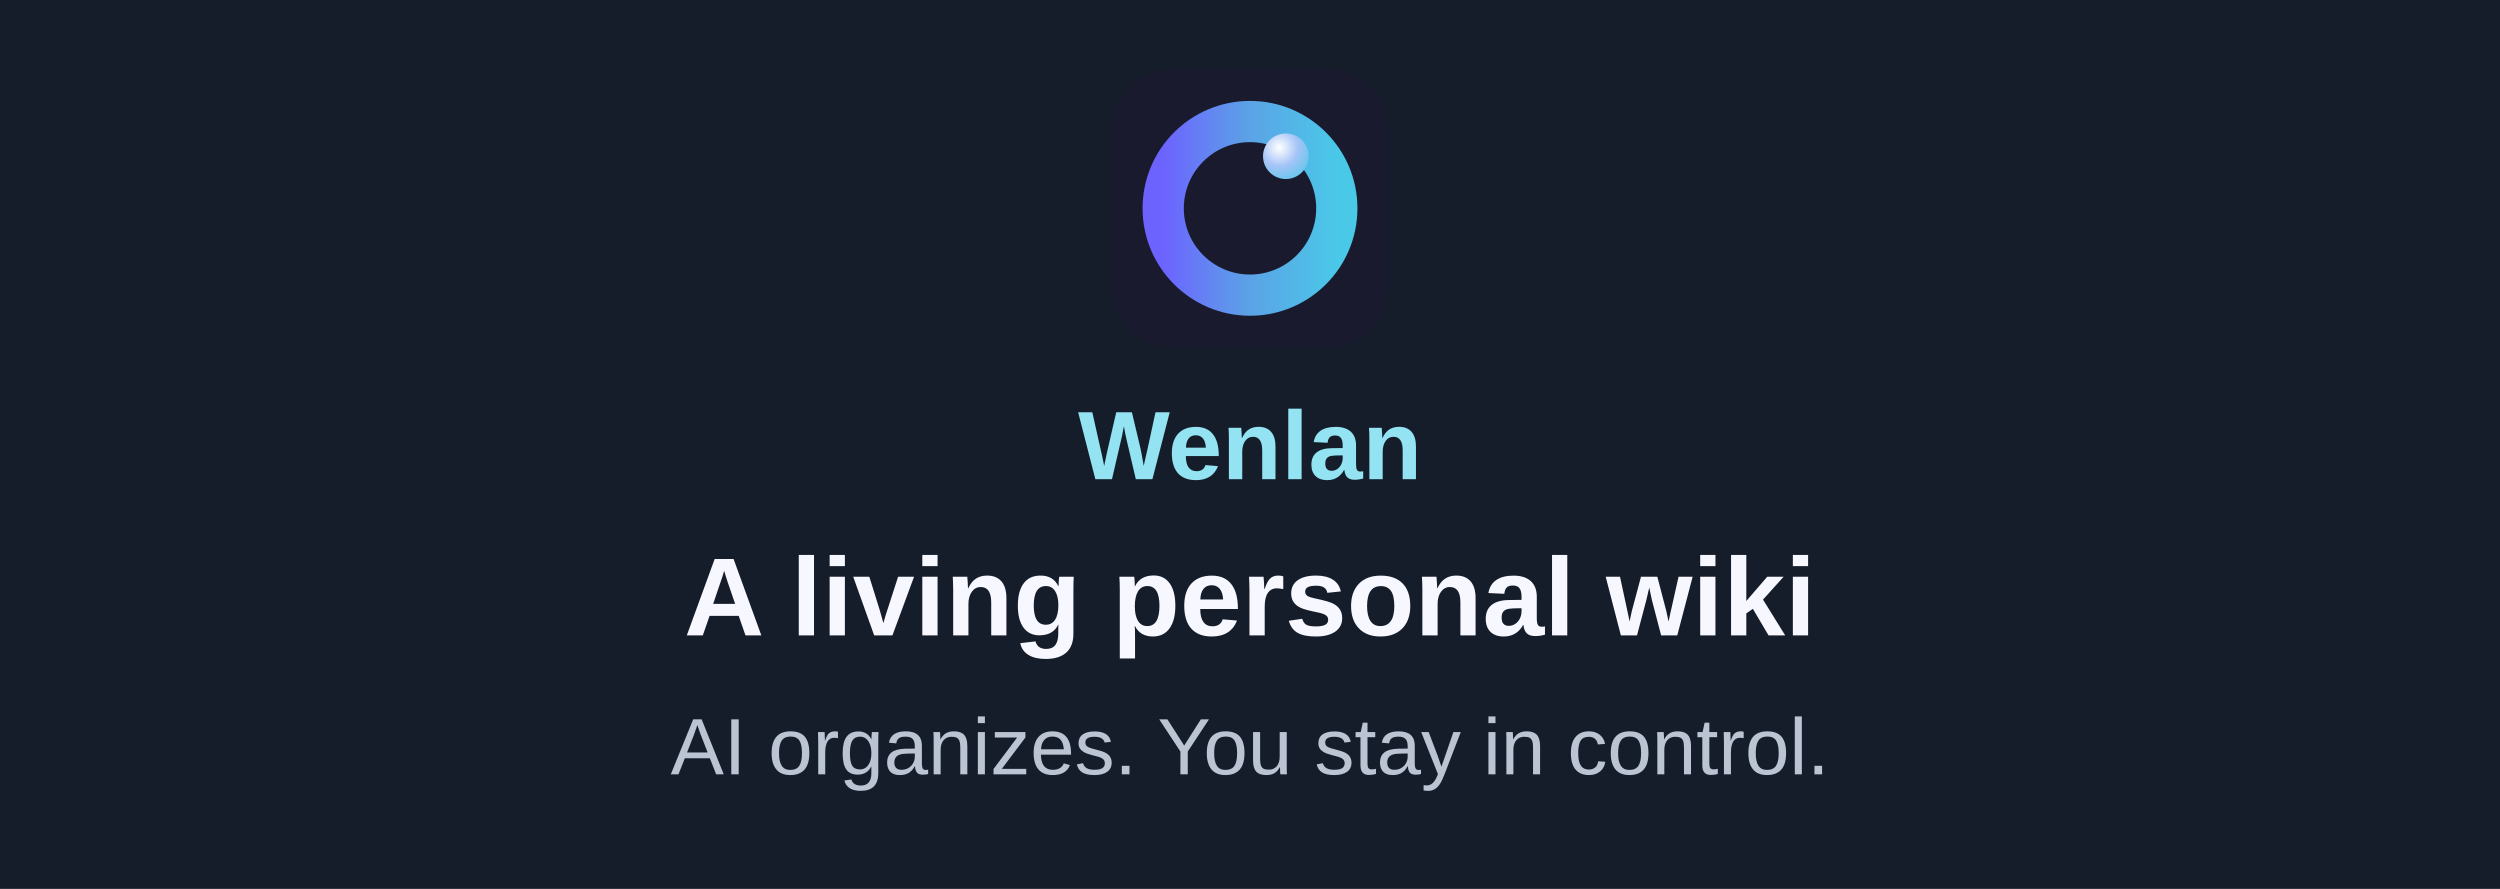
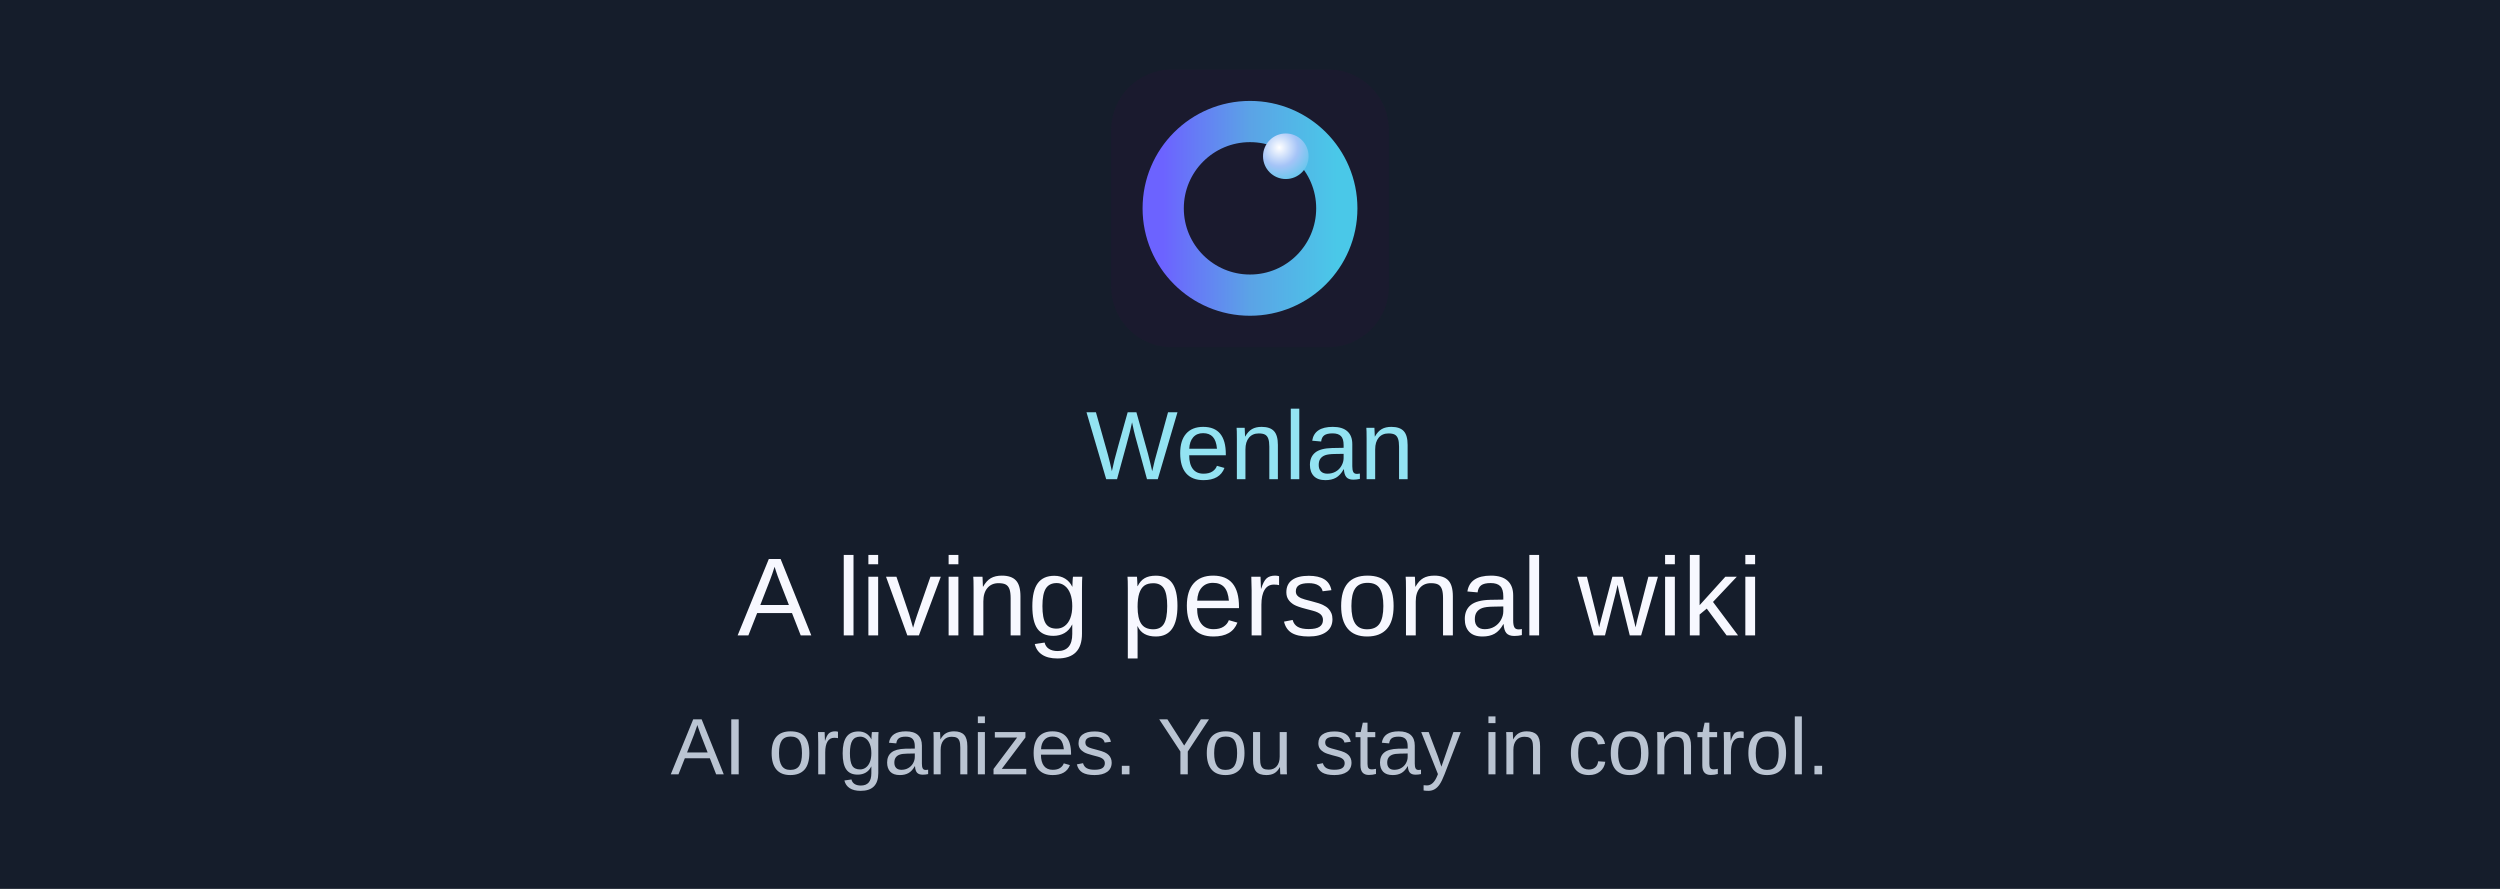
<svg xmlns="http://www.w3.org/2000/svg" width="720" height="256" viewBox="0 0 720 256" fill="none" role="img" aria-labelledby="title desc">
  <rect width="720" height="256" fill="#151D2B" />
  <g transform="translate(320 20) scale(0.15625)">
    <rect width="512" height="512" rx="112" fill="#1A1A2E" />
    <circle cx="256" cy="256" r="160" fill="none" stroke="url(#banner-en-mobile-ring)" stroke-width="76" />
    <circle cx="322" cy="160" r="42" fill="url(#banner-en-mobile-orb)" />
  </g>
-   <text x="360" y="138" fill="#93E3F2" font-size="28" font-weight="600" text-anchor="middle">
+   <text x="360" y="138" fill="#93E3F2" font-size="28" font-weight="500" text-anchor="middle">
    <tspan font-family="-apple-system, BlinkMacSystemFont, &quot;SF Pro Display&quot;, &quot;Helvetica Neue&quot;, Arial, sans-serif">Wenlan</tspan>
  </text>
-   <text x="360" y="183" fill="#F7F8FF" font-family="-apple-system, BlinkMacSystemFont, &quot;SF Pro Display&quot;, &quot;Helvetica Neue&quot;, Arial, sans-serif" font-size="32" font-weight="600" text-anchor="middle">A living personal wiki</text>
+   <text x="360" y="183" fill="#F7F8FF" font-family="-apple-system, BlinkMacSystemFont, &quot;SF Pro Display&quot;, &quot;Helvetica Neue&quot;, Arial, sans-serif" font-size="32" font-weight="500" text-anchor="middle">A living personal wiki</text>
  <text x="360" y="223" fill="#BAC4D2" font-family="-apple-system, BlinkMacSystemFont, &quot;SF Pro Display&quot;, &quot;Helvetica Neue&quot;, Arial, sans-serif" font-size="23" font-weight="400" text-anchor="middle">AI organizes. You stay in control.</text>
  <defs>
    <linearGradient id="banner-en-mobile-ring" x1="96" y1="256" x2="416" y2="256" gradientUnits="userSpaceOnUse">
      <stop stop-color="#6C63FF" />
      <stop offset="0.5" stop-color="#5BA3E6" />
      <stop offset="1" stop-color="#4AC8E8" />
    </linearGradient>
    <radialGradient id="banner-en-mobile-orb" cx="0" cy="0" r="1" gradientUnits="userSpaceOnUse" gradientTransform="translate(310 144) rotate(52.125) scale(76.0263)">
      <stop stop-color="#FFFFFF" />
      <stop offset="0.45" stop-color="#A5C4F7" />
      <stop offset="1" stop-color="#4AC8E8" />
    </radialGradient>
  </defs>
</svg>
